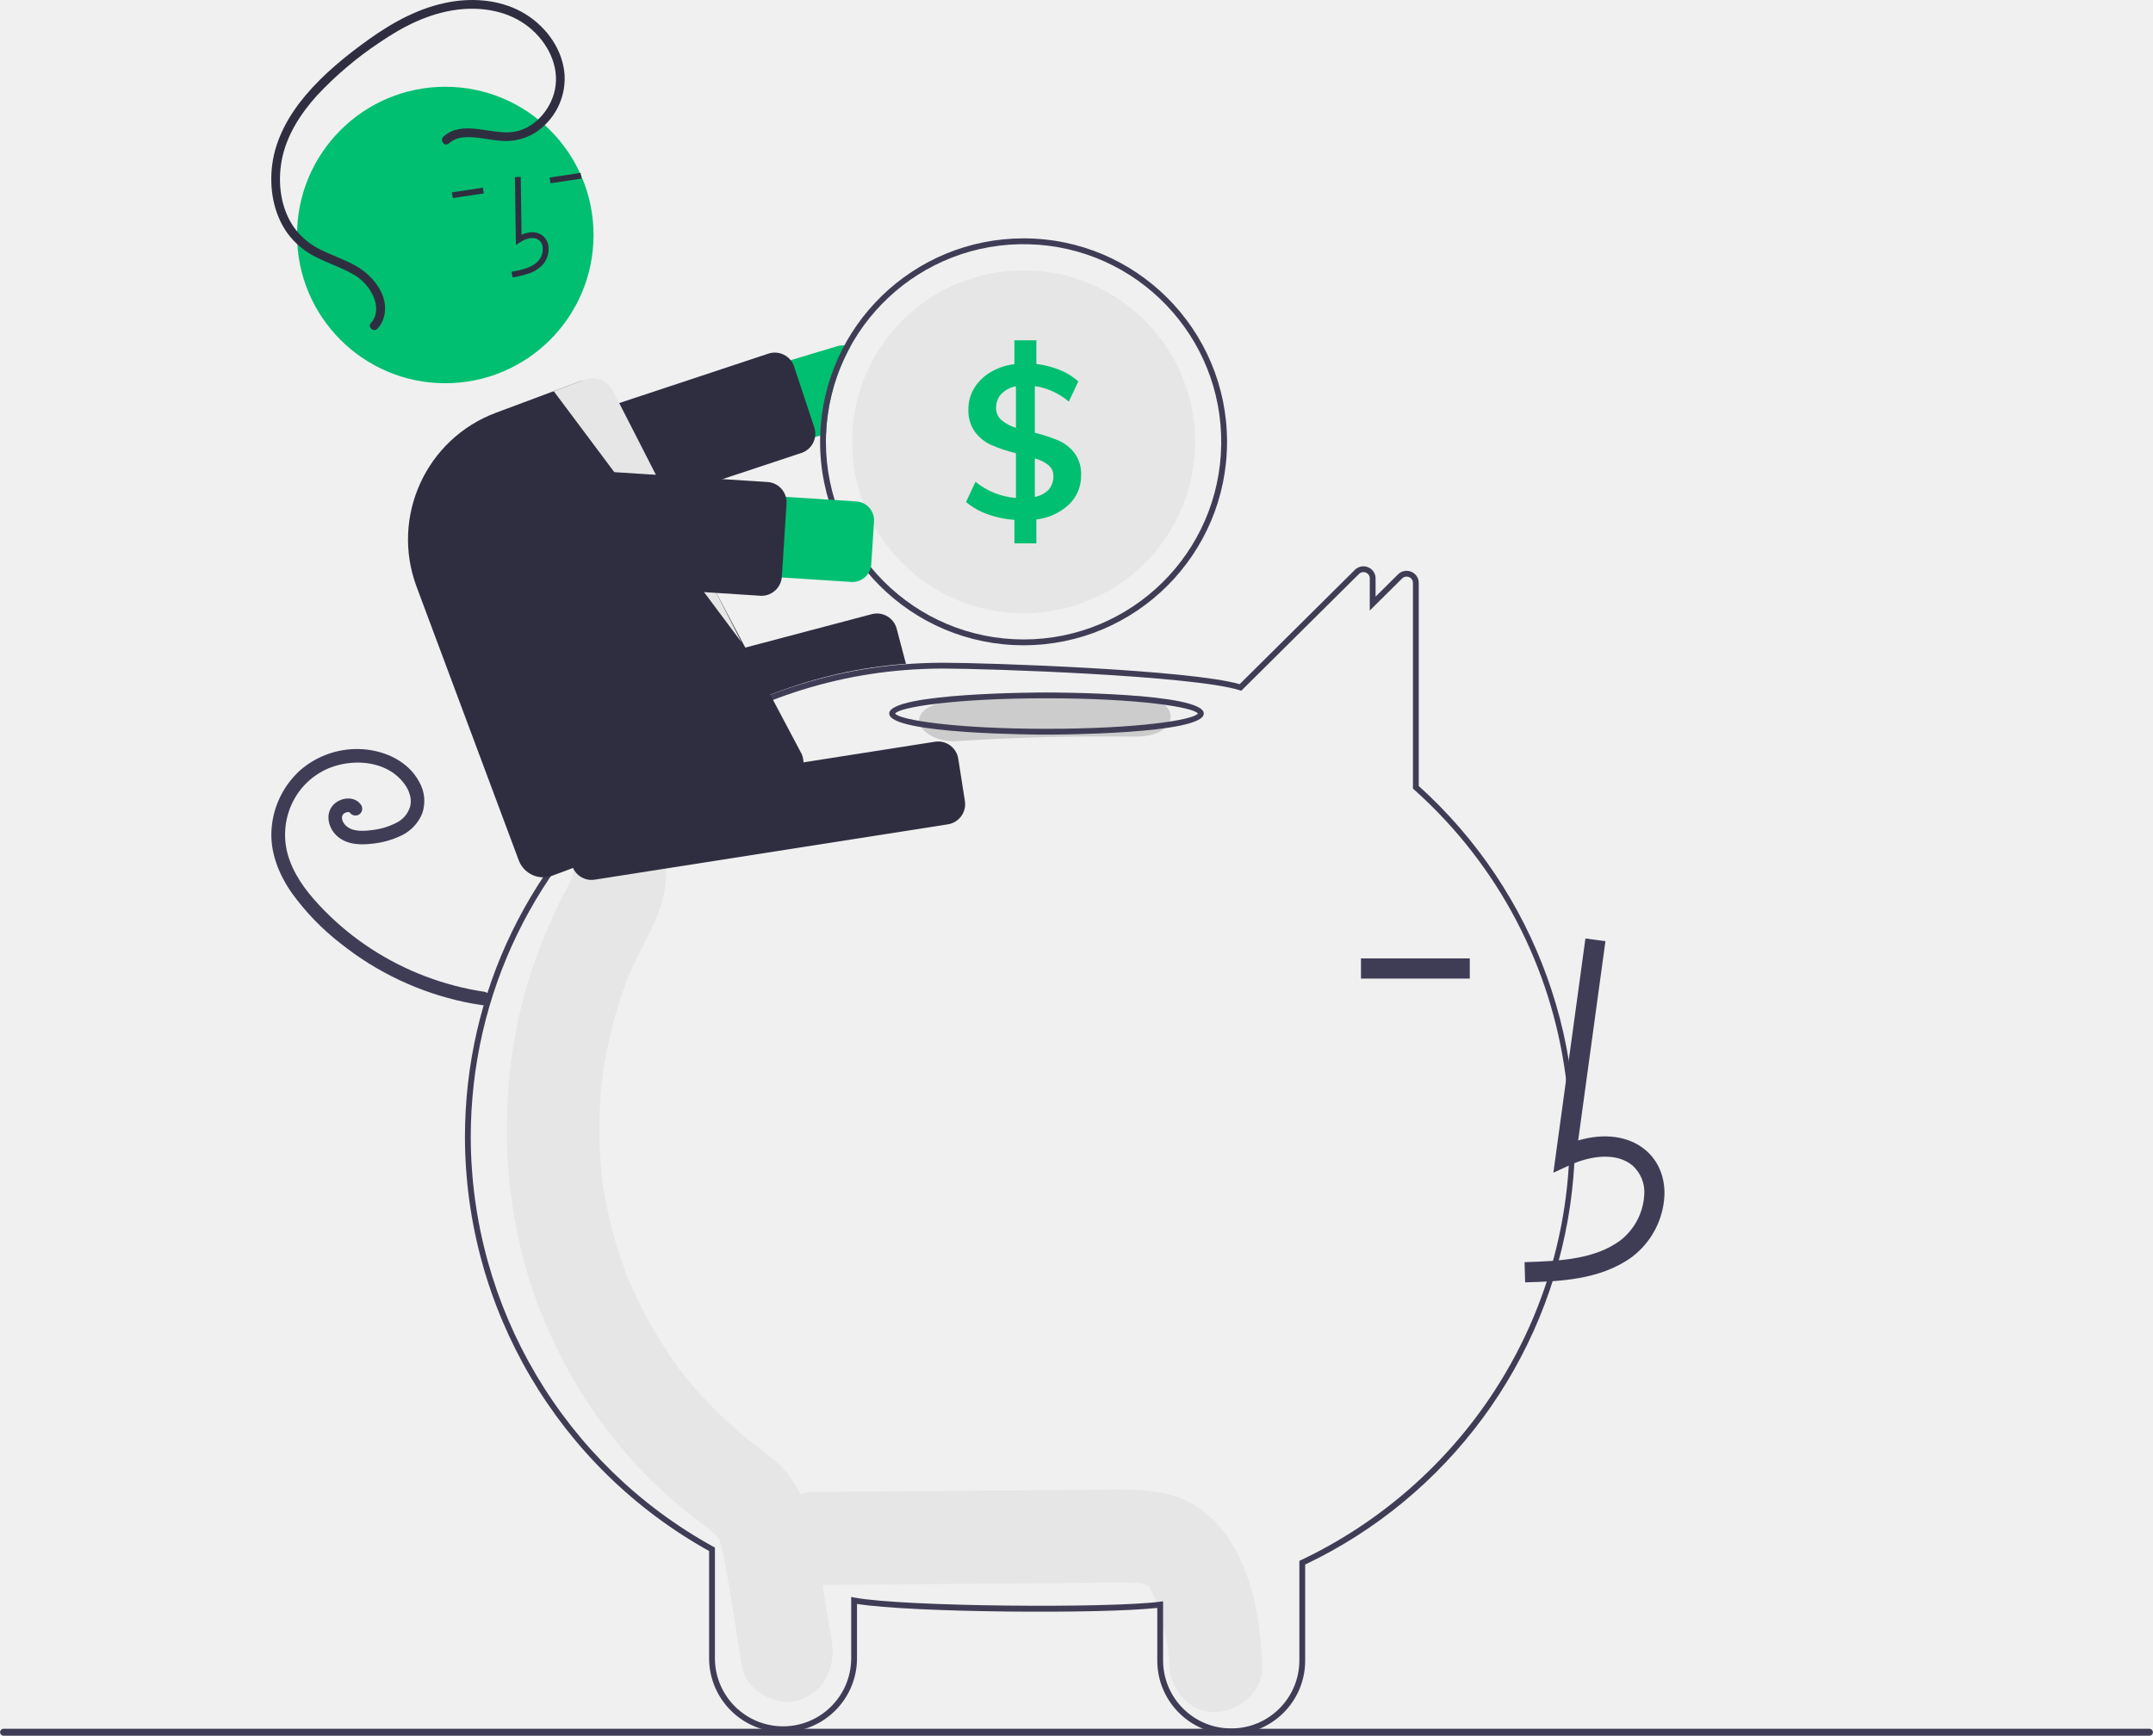
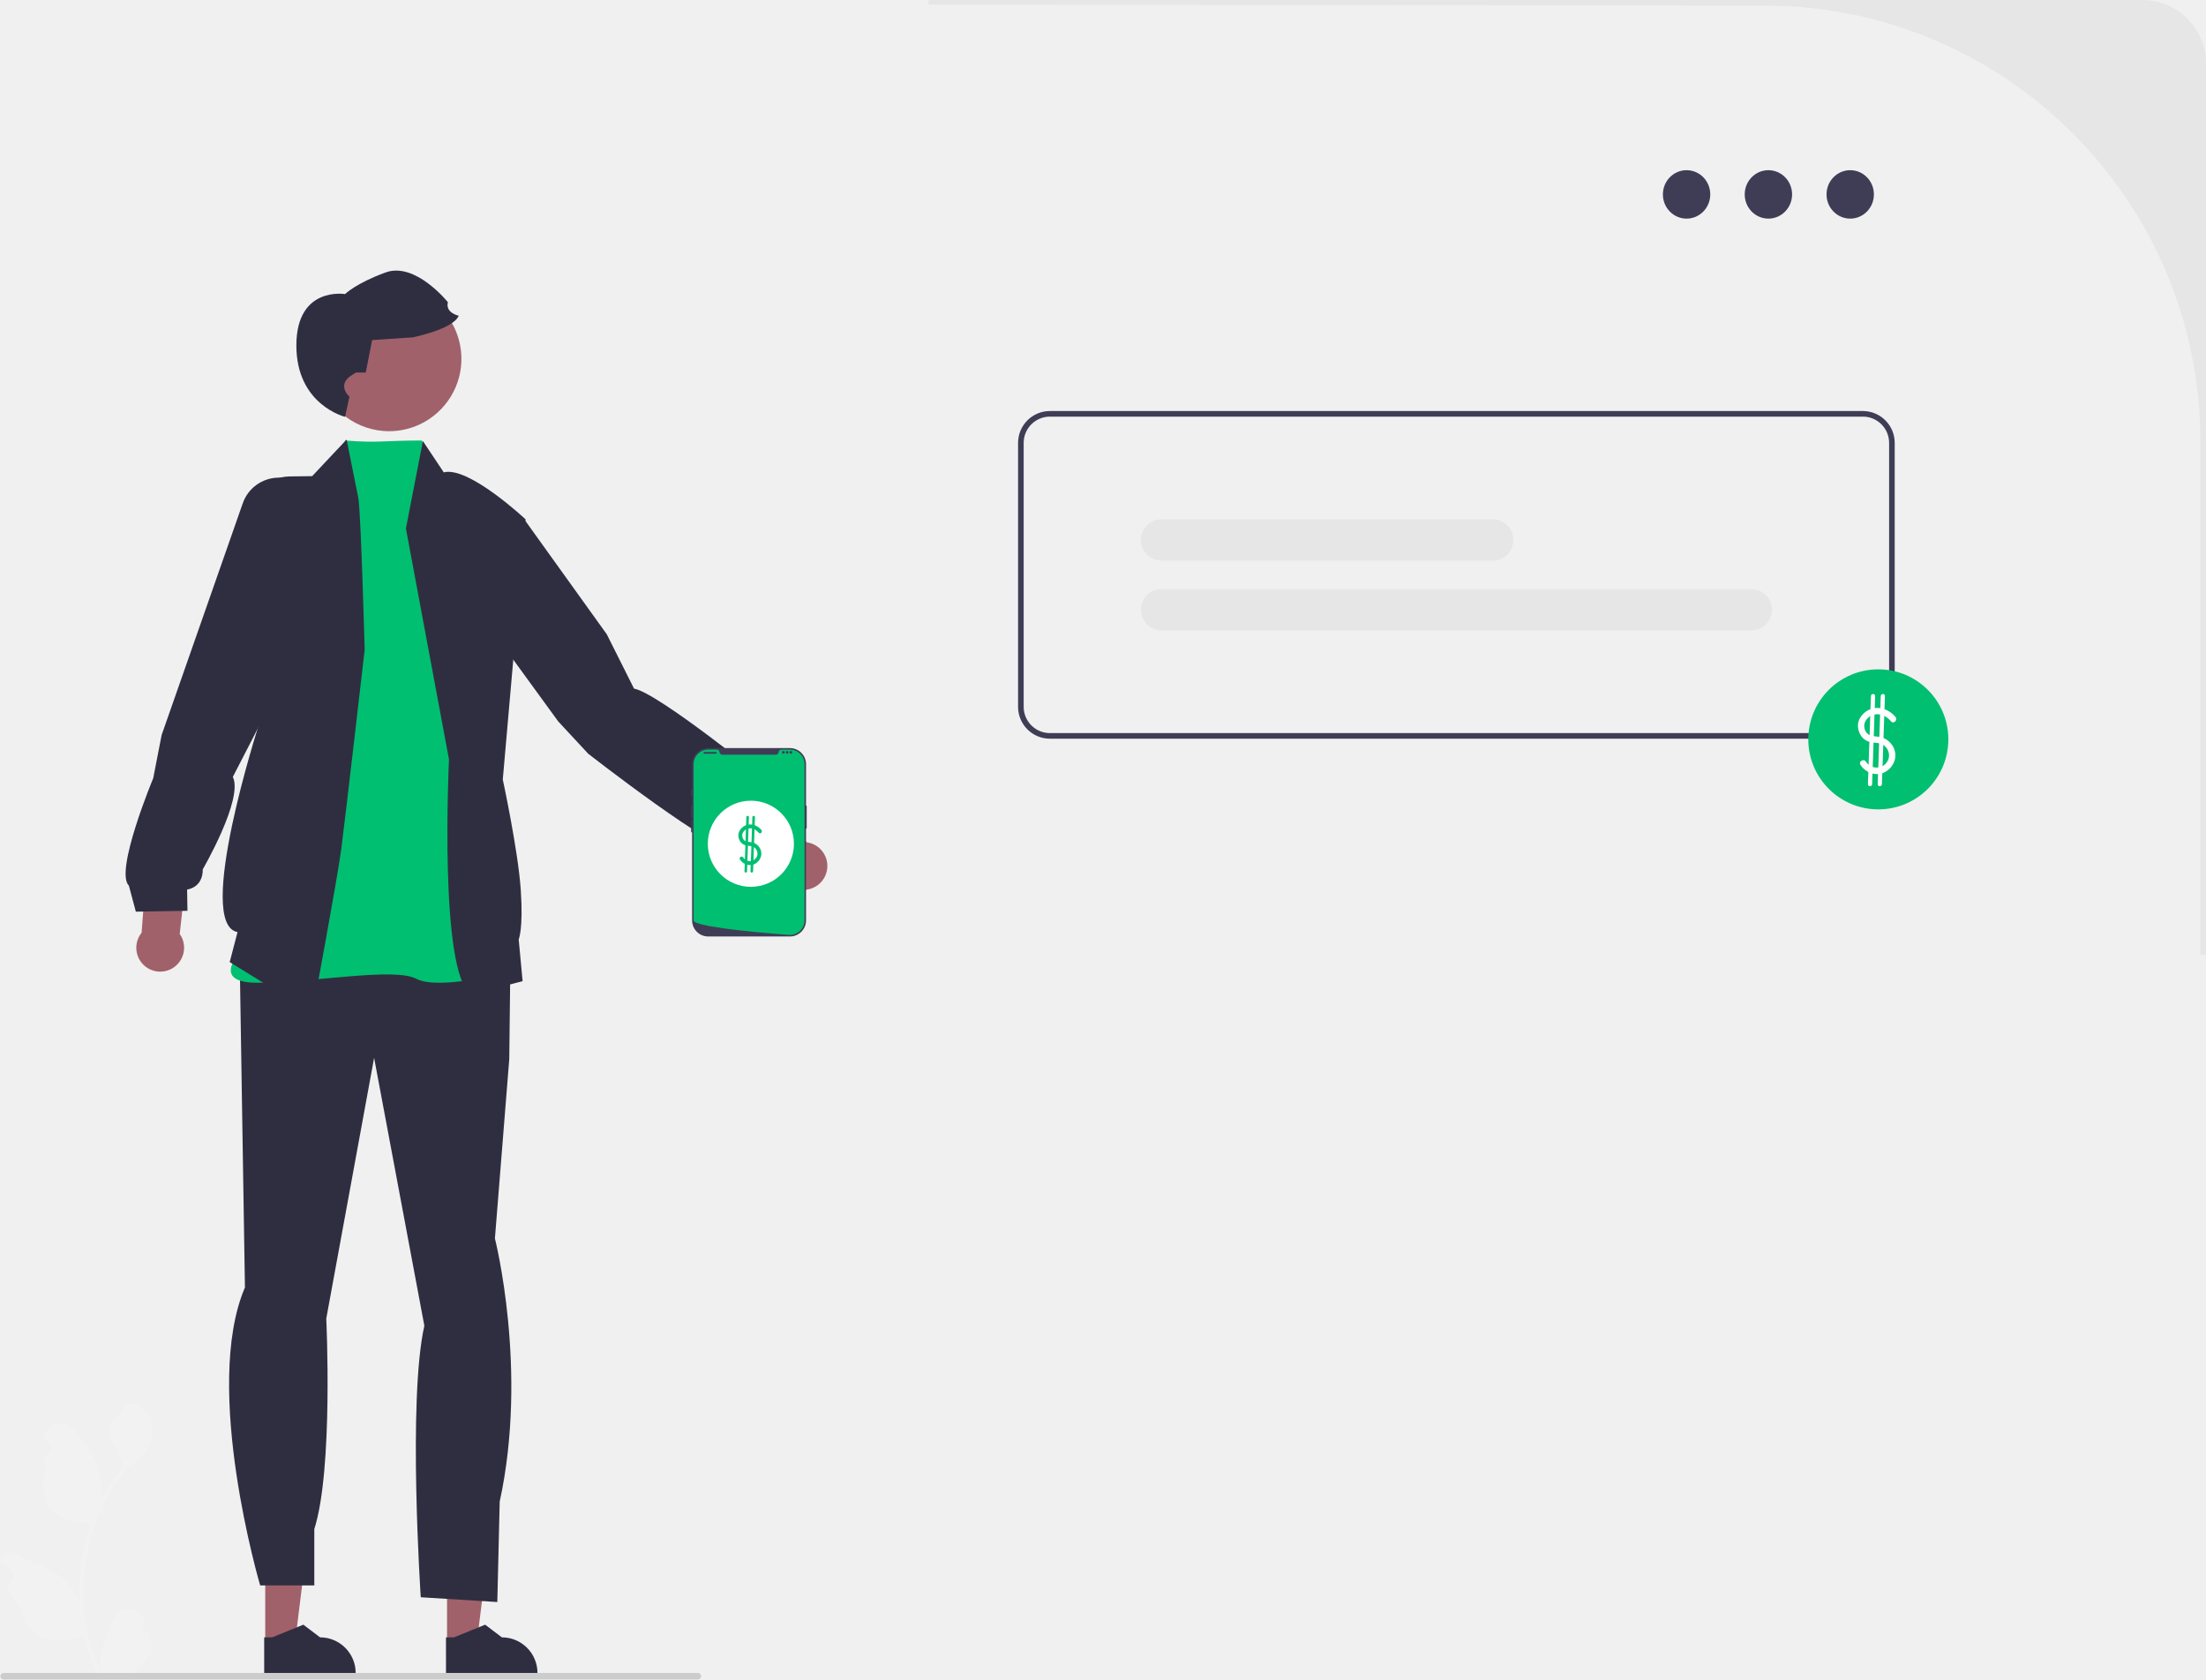
- <svg xmlns="http://www.w3.org/2000/svg" data-name="Layer 1" width="740.675" height="597.175" viewBox="0 0 740.675 597.175">
-   <path d="M651.612,679.719c-5.122-7.172-12.055-12.419-20.771-14.383-7.601-1.713-15.416-1.421-23.142-1.361l-97.692.753c-8.367.065-16.389,7.313-16,16,.386,8.614,7.032,16.069,16,16q42.926-.331,85.851-.662c6.747-.052,13.497-.174,20.244-.152,1.515.005,3.024.085,4.538.102.367.004.631.001.818-.007.047.014.086.027.147.044.79.217,1.6.366,2.394.572-.278.008.515.503.914.671.055.108.171.299.366.595.272.51,1.077,2.059,1.11,2.01a71.762,71.762,0,0,1,2.987,9.393c1.859,7.047,2.268,8.52,2.536,15.132.338,8.352,7.117,16.398,16,16,8.379-.375,16.363-7.042,16-16C663.3,709.333,660.651,692.377,651.612,679.719Z" transform="translate(-229.6623 -151.4124)" fill="#e6e6e6" />
-   <path d="M515.749,715.825c-1.835-11.12-3.635-22.246-5.505-33.36-1.898-11.274-5.774-21.598-14.548-28.997-2.344-1.977-4.775-3.823-7.216-5.663-.858-.647-1.715-1.295-2.563-1.956-.051-.04-.083-.064-.127-.099-.093-.08-.205-.176-.355-.303-3.657-3.095-7.19-6.327-10.556-9.763q-4.483-4.577-8.575-9.545-1.022-1.241-2.019-2.504c-.114-.145-.729-.94-1.135-1.459-.377-.519-1.066-1.457-1.182-1.621q-1.164-1.646-2.286-3.322a156.126,156.126,0,0,1-13.187-24.115q-.547-1.251-1.068-2.517c-.093-.258-.214-.588-.374-1.029-.741-2.038-1.481-4.074-2.159-6.137q-2.16-6.571-3.714-13.336-.768-3.34-1.383-6.715-.317-1.735-.593-3.478c-.03-.193-.21-1.446-.316-2.154-.078-.712-.224-1.972-.243-2.166q-.176-1.756-.312-3.516-.307-3.96-.415-7.933-.185-7.061.253-14.122c.166-2.645.402-5.282.693-7.915.018-.162.031-.29.044-.406.018-.118.038-.251.062-.417.215-1.455.442-2.908.695-4.356a159.294,159.294,0,0,1,3.739-16.313q1.088-3.809,2.363-7.555.568-1.663,1.173-3.314c-.026.071,1.182-3.016,1.198-3.119,4.795-11.329,12.638-21.657,12.648-34.526.007-8.713-7.364-17.06-16-16.657a16.625,16.625,0,0,0-16,16.657c0,.196-.001.363-.001.525-.081.271-.148.498-.208.698-.935,2.032-2.081,3.963-3.107,5.944-2.811,5.423-5.209,11.025-7.488,16.708a159.825,159.825,0,0,0-8.529,28.628,182.098,182.098,0,0,0-.968,65.04c6.204,37.813,26.662,74.009,55.103,98.339,2.468,2.111,4.997,4.152,7.549,6.151,1.056.827,2.121,1.639,3.191,2.446.506.381,2.602,2.034,1.68,1.233,1.982,1.692,2.817,2.543,3.326,3.789.074.288.174.678.311,1.211.359,1.405.7,2.808.983,4.233,2.476,12.451,4.196,25.112,6.264,37.644,1.421,8.611,12.022,14.215,19.682,11.634C513.49,733.312,517.272,725.051,515.749,715.825Z" transform="translate(-229.6623 -151.4124)" fill="#e6e6e6" />
-   <path d="M653.23,748.12a25.374,25.374,0,0,1-25.44-25.25V704.619c-19.109,2.139-84.543,1.644-103.3-1.37v18.892a25.441,25.441,0,0,1-50.88,0v-37.092a163.307,163.307,0,0,1-84-142.388c0-49.83,22.583-96.314,61.959-127.534a164.075,164.075,0,0,1,89.323-35.173c4.427-.347,8.881-.523,13.239-.523,15.352,0,84.619,2.372,101.998,7.372L695.756,347.48a4.16,4.16,0,0,1,4.55-.907,4.1,4.1,0,0,1,2.584,3.847v6.252l7.716-7.642a4.151,4.151,0,0,1,4.546-.908,4.102,4.102,0,0,1,2.587,3.848v69.865a162.759,162.759,0,0,1-39.07,267.866v33.169A25.374,25.374,0,0,1,653.23,748.12ZM629.79,702.351v20.52a23.441,23.441,0,0,0,46.88,0V688.438l.571-.271a162.456,162.456,0,0,0,66.531-58.182,160.325,160.325,0,0,0-27.699-206.96l-.332-.298V351.97a2.103,2.103,0,0,0-1.342-1.996,2.149,2.149,0,0,0-2.381.473l-11.127,11.021V350.42a2.103,2.103,0,0,0-1.342-1.996,2.154,2.154,0,0,0-2.385.477l-40.476,40.164-.575-.18c-16.156-5.057-86.513-7.454-101.982-7.454-4.306,0-8.707.174-13.082.517a162.075,162.075,0,0,0-88.237,34.746c-38.895,30.838-61.202,76.751-61.202,125.967A161.315,161.315,0,0,0,475.094,683.585l.516.286v38.27a23.441,23.441,0,0,0,46.88,0V700.854l1.185.223c16.856,3.171,87.832,3.671,104.985,1.421Z" transform="translate(-229.6623 -151.4124)" fill="#3f3d56" />
-   <path d="M517.66,270.53,406.92,303.81a13.882,13.882,0,0,0,7.99,26.59l96.91-29.13,2.03-.61a67.517,67.517,0,0,1,8.29-29.86,6.165,6.165,0,0,0-2-.52A6.367,6.367,0,0,0,517.66,270.53Z" transform="translate(-229.6623 -151.4124)" fill="#01bf71" />
-   <path d="M412.995,337.495a7.013,7.013,0,0,1-6.638-4.801l-6.925-20.896a6.999,6.999,0,0,1,4.443-8.847l90.131-29.87a7,7,0,0,1,8.847,4.442l6.925,20.896a6.976,6.976,0,0,1-4.193,8.759q-.125.047-.252.088l-90.129,29.869A7.003,7.003,0,0,1,412.995,337.495Z" transform="translate(-229.6623 -151.4124)" fill="#2f2e41" />
-   <path d="M581.79,233.42a70.031,70.031,0,0,0-69.97,67.85c-.02.71-.03,1.43-.03,2.15a70,70,0,1,0,70-70Zm0,138a68.071,68.071,0,0,1-68-68q0-1.395.06-2.76A67.998,67.998,0,1,1,581.79,371.42Z" transform="translate(-229.6623 -151.4124)" fill="#3f3d56" />
-   <path d="M640.79,303.42a59,59,0,0,1-118,0c0-1.87.09-3.71.26-5.53A59,59,0,0,1,640.79,303.42Z" transform="translate(-229.6623 -151.4124)" fill="#e6e6e6" />
-   <path d="M599.36,307.34a14.048,14.048,0,0,0-5.47-4.33,53.139,53.139,0,0,0-8.22-2.7V284.25a23.396,23.396,0,0,1,11.69,5.33l3.26-6.95a21.561,21.561,0,0,0-6.36-3.93,31.259,31.259,0,0,0-8.07-2.07v-8.14h-7.55v8.22a20.672,20.672,0,0,0-8.25,2.77,16.399,16.399,0,0,0-5.59,5.48,13.771,13.771,0,0,0-1.99,7.29,12.463,12.463,0,0,0,2.29,7.8,14.51,14.51,0,0,0,5.7,4.52,52.692,52.692,0,0,0,8.36,2.77v15.39A24.988,24.988,0,0,1,565.25,317.18l-3.26,6.96a24.58,24.58,0,0,0,7.44,4.22,34.161,34.161,0,0,0,9.21,1.92v8.07h7.55v-8.22a19.538,19.538,0,0,0,11.21-5.14,13.59,13.59,0,0,0,4.18-10.1A12.055,12.055,0,0,0,599.36,307.34Zm-20.2-8.73a14.499,14.499,0,0,1-5.03-2.7,5.32,5.32,0,0,1-1.78-4.18,6.726,6.726,0,0,1,1.82-4.81,9.202,9.202,0,0,1,4.99-2.59Zm11.25,21.28a8.557,8.557,0,0,1-4.74,2.47V309.12a13.24,13.24,0,0,1,4.74,2.37,4.658,4.658,0,0,1,1.63,3.7A6.804,6.804,0,0,1,590.41,319.89Z" transform="translate(-229.6623 -151.4124)" fill="#01bf71" />
-   <path d="M416.209,422.184a7.023,7.023,0,0,1-6.775-5.216l-3.77-14.27a7.004,7.004,0,0,1,4.975-8.551l118.941-31.43a7.015,7.015,0,0,1,8.551,4.985l3.194,12.09-.598.046a160.163,160.163,0,0,0-84.108,31.871l-.173.084-38.46,10.16A6.963,6.963,0,0,1,416.209,422.184Z" transform="translate(-229.6623 -151.4124)" fill="#2f2e41" />
-   <path d="M396.51,492.671a98.108,98.108,0,0,1-39.122-14.792A95.527,95.527,0,0,1,341.214,464.65c-4.828-4.924-9.447-10.521-11.838-17.079a25.299,25.299,0,0,1,.331-18.769,24.334,24.334,0,0,1,13.169-13.126c5.99-2.389,13.226-2.644,19.055-.028a17.089,17.089,0,0,1,6.964,5.606,11.435,11.435,0,0,1,1.81,3.758,7.674,7.674,0,0,1,.09,3.759,9.016,9.016,0,0,1-4.774,5.723,24.068,24.068,0,0,1-8.152,2.486c-2.86.39-6.969.745-9.268-1.551a4.669,4.669,0,0,1-1.093-1.611,3.114,3.114,0,0,1-.172-1.458c-.034.217.139-.472.129-.445-.036.102-.194.35.03-.031a3.397,3.397,0,0,1,.233-.363c-.076.098-.243.262.055-.019a1.962,1.962,0,0,1,.914-.564c.138-.04.279-.072.418-.11.353-.096-.352.005.009-.006.139-.004.28-.001.419-.007.354-.016-.349-.097-.01-.011.132.033.262.065.392.106.282.089-.2-.207-.009.014.224.259-.235-.252.019-.001a4.624,4.624,0,0,1,.358.394,2.359,2.359,0,0,0,3.315,0,2.399,2.399,0,0,0,0-3.315c-2.311-2.865-6.877-2.157-9.215.264-2.982,3.088-1.801,7.983,1.1,10.678,3.284,3.051,7.934,3.263,12.158,2.751a29.817,29.817,0,0,0,10.269-2.902,14.398,14.398,0,0,0,7.024-7.588,13.174,13.174,0,0,0-1.056-10.769c-3.729-7.011-11.452-10.606-19.084-11.228a29.812,29.812,0,0,0-21.819,7.163,30.154,30.154,0,0,0-9.888,20.075c-.666,7.996,2.436,15.761,6.959,22.214a84.627,84.627,0,0,0,16.779,17.353,102.473,102.473,0,0,0,42.812,20.191q2.792.577,5.615.988a2.421,2.421,0,0,0,2.883-1.637,2.361,2.361,0,0,0-1.637-2.883Z" transform="translate(-229.6623 -151.4124)" fill="#3f3d56" />
-   <path d="M619.895,390.794q-30.663-.433-61.133,1.556c-6.943.453-12.951,2.907-12.951,7.032,0,3.449,5.96,7.489,12.951,7.032q30.454-1.989,61.133-1.556C636.569,405.094,636.559,391.029,619.895,390.794Z" transform="translate(-229.6623 -151.4124)" fill="#ccc" />
-   <path d="M589.682,404.162c-2.209,0-54.106-.083-54.106-7.251,0-7.168,51.896-7.25,54.106-7.25s54.106.083,54.106,7.25C643.787,404.079,591.891,404.162,589.682,404.162Zm-52.076-7.251c1.42,2.173,20.496,5.251,52.076,5.251s50.656-3.078,52.076-5.251c-1.42-2.173-20.496-5.25-52.076-5.25S539.025,394.738,537.605,396.911Z" transform="translate(-229.6623 -151.4124)" fill="#3f3d56" />
-   <path d="M754.336,592.612c11.488-.319,25.786-.718,36.801-8.764a28.262,28.262,0,0,0,11.121-21.103c.225-6.355-2.071-11.901-6.465-15.614-5.753-4.861-14.154-6.002-23.207-3.341l9.38-68.548-6.886-.943L764.052,554.885l5.75-2.639c6.666-3.058,15.817-4.614,21.504.192a12.215,12.215,0,0,1,4.006,10.062,21.361,21.361,0,0,1-8.275,15.735c-8.572,6.261-19.969,7.069-32.895,7.43Z" transform="translate(-229.6623 -151.4124)" fill="#3f3d56" />
-   <rect x="468.203" y="329.741" width="37.432" height="6.95" fill="#3f3d56" />
-   <path d="M433.148,454.15a7.012,7.012,0,0,1-6.904-5.917L423.959,433.651a7.008,7.008,0,0,1,5.832-8L551.322,406.609a7.007,7.007,0,0,1,7.999,5.832l2.285,14.582a7.007,7.007,0,0,1-5.832,8l-121.531,19.042A7.096,7.096,0,0,1,433.148,454.15Z" transform="translate(-229.6623 -151.4124)" fill="#2f2e41" />
-   <circle cx="153.189" cy="80.855" r="51" fill="#01bf71" />
-   <path d="M411.727,245.463a12.095,12.095,0,0,0,4.367-2.676,8.133,8.133,0,0,0,2.255-6.483,5.472,5.472,0,0,0-2.512-4.164c-1.846-1.135-4.285-1.092-6.747.049l-.284-19.908-2.0.028.334,23.404,1.522-.998c1.765-1.156,4.302-1.994,6.127-.872a3.514,3.514,0,0,1,1.573,2.69,6.146,6.146,0,0,1-1.676,4.834c-2.168,2.151-5.377,2.872-9.039,3.531l.354,1.968A32.963,32.963,0,0,0,411.727,245.463Z" transform="translate(-229.6623 -151.4124)" fill="#2f2e41" />
-   <rect x="418.838" y="211.679" width="10.772" height="2" transform="translate(-256.7253 -85.49311) rotate(-8.61162)" fill="#2f2e41" />
-   <rect x="385.221" y="216.769" width="10.772" height="2" transform="translate(-257.8664 -90.46937) rotate(-8.61162)" fill="#2f2e41" />
-   <path d="M416.555,453.258a9.03,9.03,0,0,1-8.434-5.855L372.957,353.235a46.532,46.532,0,0,1,27.284-59.802L428.833,282.756a8.958,8.958,0,0,1,6.878.239,8.832,8.832,0,0,1,4.675,4.986L505.523,410.964a9.002,9.002,0,0,1-5.257,11.638L419.7,452.687A8.976,8.976,0,0,1,416.555,453.258Z" transform="translate(-229.6623 -151.4124)" fill="#2f2e41" />
-   <path d="M420.158,285.995l64.629,86.426L441.056,286.902a8.079,8.079,0,0,0-10.349-4.846Z" transform="translate(-229.6623 -151.4124)" fill="#e6e6e6" />
-   <path d="M522.49,351.63l-115.395-7.433a13.879,13.879,0,1,1,1.784-27.701l115.395,7.433a6.499,6.499,0,0,1,6.069,6.904l-.949,14.729a6.501,6.501,0,0,1-6.905,6.069Z" transform="translate(-229.6623 -151.4124)" fill="#01bf71" />
-   <path d="M491.655,356.395q-.229,0-.458-.015h-0l-94.756-6.104a6.999,6.999,0,0,1-6.536-7.435l1.62-25.158a7,7,0,0,1,7.436-6.535l94.756,6.103a7.008,7.008,0,0,1,6.535,7.435l-1.62,25.159a7.019,7.019,0,0,1-4.546,6.111A6.926,6.926,0,0,1,491.655,356.395Z" transform="translate(-229.6623 -151.4124)" fill="#2f2e41" />
-   <path d="M382.267,198.353c6.709-5.77,15.923-.608,23.617-1.512,7.361-.865,13.174-7.468,14.659-14.482,1.732-8.184-2.516-16.383-8.777-21.486-6.857-5.589-15.952-7.193-24.57-6.159-9.878,1.185-18.911,5.789-27.017,11.359a121.85,121.85,0,0,0-21.442,18.169c-5.751,6.352-10.624,13.923-12.18,22.47-1.414,7.768-.334,16.375,4.258,22.955a24.205,24.205,0,0,0,9.474,7.805c3.937,1.933,8.138,3.316,11.952,5.502,5.768,3.305,11.374,10.159,9.567,17.291a9.793,9.793,0,0,1-2.226,4.19c-1.291,1.433-3.619-.461-2.325-1.897,2.273-2.523,2.183-5.888.972-8.9a16.272,16.272,0,0,0-7.233-7.954c-3.993-2.283-8.401-3.692-12.494-5.772a27.023,27.023,0,0,1-9.911-8.214c-4.898-6.807-6.363-15.666-5.253-23.861,1.202-8.868,5.759-16.927,11.471-23.68,6.216-7.349,13.852-13.571,21.652-19.159,8.37-5.997,17.617-11.067,27.85-12.9,8.87-1.59,18.485-.611,26.241,4.223,7.24,4.512,12.792,12.274,13.344,20.947a22.235,22.235,0,0,1-10.376,19.942,19.101,19.101,0,0,1-11.41,2.643c-4.262-.273-8.527-1.578-12.816-1.215a8.941,8.941,0,0,0-5.268,2.128c-1.466,1.261-3.213-1.181-1.759-2.431Z" transform="translate(-229.6623 -151.4124)" fill="#2f2e41" />
-   <path d="M969.147,748.588H230.853a1.191,1.191,0,0,1,0-2.381H969.147a1.191,1.191,0,0,1,0,2.381Z" transform="translate(-229.6623 -151.4124)" fill="#3f3d56" />
+ <svg xmlns="http://www.w3.org/2000/svg" width="804.906" height="612.823" viewBox="0 0 804.906 612.823">
+   <g>
+     <path d="M338.914,0l-.372,1.672,305.229,.372c87.864,0,159.091,71.227,159.091,159.091v187.337h2.044V23.187C804.906,10.381,794.525,0,781.719,0H338.914Z" fill="#e6e6e6" />
+     <ellipse cx="675.091" cy="70.936" rx="8.642" ry="8.835" fill="#3f3d56" />
+     <ellipse cx="645.238" cy="70.936" rx="8.642" ry="8.835" fill="#3f3d56" />
+     <ellipse cx="615.384" cy="70.936" rx="8.642" ry="8.835" fill="#3f3d56" />
+     <g>
+       <path d="M544.666,204.554h-120.865c-4.146,0-7.52-3.374-7.52-7.52s3.374-7.52,7.52-7.52h120.865c4.146,0,7.52,3.374,7.52,7.52s-3.374,7.52-7.52,7.52Z" fill="#e6e6e6" />
+       <path d="M638.99,230.006h-215.189c-4.146,0-7.52-3.374-7.52-7.52s3.374-7.52,7.52-7.52h215.189c4.146,0,7.52,3.374,7.52,7.52s-3.374,7.52-7.52,7.52Z" fill="#e6e6e6" />
+     </g>
+     <path d="M679.711,269.542H383.081c-6.404,0-11.614-5.21-11.614-11.614v-96.335c0-6.404,5.21-11.614,11.614-11.614h296.63c6.404,0,11.614,5.21,11.614,11.614v96.335c0,6.404-5.21,11.614-11.614,11.614Zm-296.63-117.52c-5.277,0-9.57,4.293-9.57,9.57v96.335c0,5.277,4.293,9.57,9.57,9.57h296.63c5.277,0,9.57-4.293,9.57-9.57v-96.335c0-5.277-4.293-9.57-9.57-9.57H383.081Z" fill="#3f3d56" />
+     <g>
+       <circle cx="685.343" cy="269.785" r="25.548" fill="#01bf71" />
+       <path d="M691.602,261.591c-2.044-2.465-5.455-3.92-8.625-2.993-2.903,.849-5.32,3.598-5.049,6.735,.126,1.456,.719,2.855,1.739,3.912,1.152,1.194,2.62,1.606,4.231,1.742,1.719,.145,3.194,.401,4.338,1.817,.995,1.232,1.306,2.865,.736,4.355-1.355,3.539-6.149,3.952-8.153,.769-.787-1.249-2.777-.097-1.985,1.161,1.634,2.595,4.956,4.024,7.942,3.053,2.904-.944,5.037-3.955,4.767-7.035-.28-3.198-2.827-5.834-5.991-6.267-1.667-.228-3.411-.046-4.538-1.537-.881-1.166-1.07-2.777-.404-4.084,.813-1.594,2.581-2.596,4.351-2.6,2.009-.004,3.765,1.091,5.015,2.599,.945,1.14,2.564-.494,1.626-1.626h0Z" fill="#fff" />
+       <path d="M682.655,253.977l-1.105,32.158c-.034,.987,1.499,.985,1.533,0l1.105-32.158c.034-.987-1.499-.985-1.533,0h0Z" fill="#fff" />
+       <path d="M686.23,253.977l-1.105,32.158c-.034,.987,1.499,.985,1.533,0l1.105-32.158c.034-.987-1.499-.985-1.533,0h0Z" fill="#fff" />
+     </g>
+   </g>
+   <g>
+     <g>
+       <polygon points="96.777 599.545 107.631 599.544 112.795 557.676 96.775 557.677 96.777 599.545" fill="#a0616a" />
+       <path d="M96.395,610.869l33.379-.001v-.422c-0-7.175-5.817-12.992-12.992-12.992h-.001l-6.097-4.626-11.376,4.626-2.914,0,.001,13.415Z" fill="#2f2e41" />
+     </g>
+     <g>
+       <polygon points="163.112 599.545 173.966 599.544 179.13 557.676 163.109 557.677 163.112 599.545" fill="#a0616a" />
+       <path d="M162.729,610.869l33.379-.001v-.422c-0-7.175-5.817-12.992-12.992-12.992h-.001l-6.097-4.626-11.376,4.626-2.914,0,.001,13.415Z" fill="#2f2e41" />
+     </g>
+     <path d="M87.188,333.194l99.265-2.76-.636,56.002-5.237,65.462s12.22,48.005,1.746,96.011l-.873,36.659-27.93-1.746s-4.801-72.008,1.309-99.066l-18.329-97.757-17.457,95.138s2.618,54.988-4.364,76.809v20.566h-19.749s-21.274-72.063-5.563-108.722l-2.182-136.597Z" fill="#2f2e41" />
+     <path d="M158.585,170.457s-2.679-6.721-4.679-9.721c-14,0-15.779,.962-28,0l-33.924,182.131s-18.65,15.717,1.829,15.717,50.008-5.715,58.105-1.429,33.815-2.381,33.815-2.381l-27.147-184.317Z" fill="#01bf71" />
+     <path d="M126.465,160.375l-12.559,13.361-8.294,.11c-7.671,.101-13.819,6.38-13.76,14.052l2.601,76.537s-23.503,72.811-7.786,75.669l-2.858,10.954,30.149,18.575s9.144-48.912,10.573-59.866,8.53-72.687,8.53-72.687c0,0-1.386-50.783-2.338-55.487l-4.258-21.217Z" fill="#2f2e41" />
+     <path d="M154.299,160.932l-6.192,31.91,15.717,84.3s-3.81,78.108,8.097,85.729l18.764-4.858-1.429-15.241s1.715-3.715,.763-18.003c-.953-14.288-6.566-40.334-6.566-40.334l8.313-94.927s-20.798-19.527-29.848-17.146l-7.62-11.43Z" fill="#2f2e41" />
+     <g>
+       <path d="M51.667,340.345l1.937-25.983,14.997-.965-3.025,27.398c.485,.688,.879,1.457,1.156,2.299,1.506,4.575-.983,9.505-5.558,11.01-4.575,1.506-9.505-.983-11.01-5.558-.96-2.918-.291-5.976,1.503-8.202Z" fill="#a0616a" />
+       <path d="M109.417,174.158l-7.901,.131c-5.84,.097-11.001,3.823-12.931,9.335l-29.607,84.572-3.073,15.77s-14.203,34.055-8.878,39.207l2.539,9.485,18.833-.312-.129-7.771s5.751-.54,5.723-7.386c0,0,14.904-25.671,10.96-33.703l10.153-19.698,14.309-89.629Z" fill="#2f2e41" />
+     </g>
+     <g>
+       <path d="M294.395,307.348l-19.112-17.708-11.639,9.507,20.873,18.003c.114,.834,.349,1.666,.719,2.47,2.013,4.376,7.192,6.291,11.568,4.278,4.376-2.013,6.291-7.192,4.278-11.568-1.284-2.791-3.856-4.574-6.686-4.982Z" fill="#a0616a" />
+       <path d="M179.693,180.077l-9.586,37.031,33.572,46.137,10.931,11.775s47.077,36.779,54.377,35.512l9.159,3.538,10.845-15.4-6.355-4.475s2.952-4.964-2.595-8.976c0,0-39.889-32.405-48.703-33.952l-9.932-19.81-30.35-42.279-11.361-9.101Z" fill="#2f2e41" />
+     </g>
+     <path d="M156.851,152.737c-.131,.105-.253,.184-.385,.262-1.014,.673-2.072,1.276-3.182,1.792-.018,.018-.044,.026-.07,.035-2.002,.944-4.161,1.652-6.442,2.072-2.334,.428-4.65,.542-6.905,.358-11.617-.918-21.616-9.51-23.836-21.511-.743-4.003-.533-7.954,.454-11.634,2.561-9.51,10.367-17.185,20.698-19.099,14.326-2.648,28.084,6.818,30.733,21.144,1.958,10.594-2.71,20.882-11.066,26.581Z" fill="#a0616a" />
+     <path d="M125.907,152.093l1.591-7.349s-4.332-3.77,0-7.276l2.357-1.531h3.599l2.324-11.848,14.809-.987s14.809-2.962,16.784-7.898c0,0-4.936-.987-3.949-4.936,0,0-11.848-14.809-22.708-10.86-10.86,3.949-14.809,7.898-14.809,7.898,0,0-17.771-2.962-17.771,18.759s17.772,26.03,17.772,26.03Z" fill="#2f2e41" />
+     <g>
+       <path d="M288.231,341.713h-29.836c-3.235,0-5.866-2.632-5.866-5.866v-57.011c0-3.235,2.632-5.866,5.866-5.866h29.836c3.235,0,5.866,2.632,5.866,5.866v57.011c0,3.235-2.632,5.866-5.866,5.866Z" fill="#3f3d56" />
+       <path d="M294.097,293.94c-.137,0-.248,.111-.248,.248v7.941c0,.137,.111,.248,.248,.248s.248-.111,.248-.248v-7.941c0-.137-.111-.248-.248-.248Z" fill="#3f3d56" />
+       <path d="M293.539,278.836v57.01c0,2.816-2.191,5.119-4.962,5.297h-.001c-.041,.002-.082,.005-.124,.006-.073,.004-.146,.005-.221,.005,0,0-.273-.02-.772-.057-.504-.037-1.237-.093-2.152-.166-.274-.021-.563-.045-.869-.069-.608-.05-1.276-.104-1.992-.166-.285-.024-.581-.05-.882-.076-1.541-.133-3.267-.288-5.088-.464-.308-.029-.618-.058-.931-.089-.082-.009-.165-.016-.248-.025-1.298-.128-2.632-.266-3.971-.412-.083-.009-.166-.017-.248-.026-2.307-.254-4.622-.531-6.789-.829-1.666-.228-3.245-.469-4.662-.718-.462-.082-.906-.164-1.33-.247-.083-.016-.166-.032-.248-.05-2.999-.601-4.963-1.248-4.963-1.913v-57.01c0-2.932,2.376-5.308,5.308-5.308h3.169c.506,0,.913,.395,.957,.9,.004,.034,.007,.067,.014,.101,.092,.508,.557,.861,1.073,.861h19.409c.516,0,.982-.354,1.073-.861,.006-.034,.01-.067,.014-.101,.043-.505,.45-.9,.957-.9h3.169c2.932,0,5.308,2.376,5.308,5.308Z" fill="#01bf71" />
+       <path d="M252.405,287.984c-.137,0-.248,.111-.248,.248v1.985c0,.137,.111,.248,.248,.248s.248-.111,.248-.248v-1.985c0-.137-.111-.248-.248-.248Z" fill="#3f3d56" />
+       <path d="M252.405,293.94c-.137,0-.248,.111-.248,.248v3.847c0,.137,.111,.248,.248,.248s.248-.111,.248-.248v-3.847c0-.137-.111-.248-.248-.248Z" fill="#3f3d56" />
+       <path d="M252.405,299.399c-.137,0-.248,.111-.248,.248v3.847c0,.137,.111,.248,.248,.248s.248-.111,.248-.248v-3.847c0-.137-.111-.248-.248-.248Z" fill="#3f3d56" />
+       <rect x="256.686" y="274.396" width="4.839" height=".62" rx=".31" ry=".31" fill="#3f3d56" />
+       <circle cx="285.846" cy="274.52" r=".496" fill="#3f3d56" />
+       <circle cx="287.211" cy="274.52" r=".496" fill="#3f3d56" />
+       <circle cx="288.576" cy="274.52" r=".496" fill="#3f3d56" />
+     </g>
+     <g>
+       <circle cx="273.973" cy="307.882" r="15.711" fill="#fff" />
+       <path d="M277.822,302.843c-1.257-1.516-3.355-2.41-5.304-1.841-1.785,.522-3.271,2.213-3.105,4.142,.077,.895,.442,1.756,1.069,2.406,.708,.734,1.611,.988,2.602,1.071,1.057,.089,1.964,.246,2.668,1.117,.612,.757,.803,1.762,.453,2.678-.833,2.177-3.781,2.43-5.014,.473-.484-.768-1.708-.059-1.221,.714,1.005,1.596,3.048,2.474,4.884,1.878,1.786-.58,3.098-2.432,2.932-4.326-.172-1.967-1.738-3.588-3.684-3.854-1.025-.14-2.097-.028-2.791-.945-.542-.717-.658-1.708-.249-2.511,.5-.98,1.587-1.597,2.675-1.599,1.236-.002,2.315,.671,3.084,1.598,.581,.701,1.577-.304,1-1h0Z" fill="#01bf71" />
+       <path d="M272.32,298.161l-.679,19.776c-.021,.607,.922,.606,.943,0l.679-19.776c.021-.607-.922-.606-.943,0h0Z" fill="#01bf71" />
+       <path d="M274.519,298.161l-.679,19.776c-.021,.607,.922,.606,.943,0l.679-19.776c.021-.607-.922-.606-.943,0h0Z" fill="#01bf71" />
+     </g>
+   </g>
+   <path d="M54.259,595.49c-2.066,.129-3.208-2.437-1.645-3.933l.155-.618c-.02-.05-.041-.099-.062-.148-2.089-4.982-9.17-4.947-11.241,.042-1.839,4.428-4.179,8.864-4.756,13.546-.258,2.067-.142,4.172,.316,6.2-4.308-9.411-6.575-19.687-6.575-30.021,0-2.597,.142-5.193,.433-7.783,.239-2.119,.568-4.224,.995-6.31,2.306-11.277,7.299-22.018,14.5-30.99,3.462-1.892,6.349-4.851,8.093-8.397,.626-1.279,1.117-2.655,1.35-4.056-.394,.052-1.486-5.949-1.188-6.317-.549-.833-1.532-1.247-2.131-2.06-2.982-4.043-7.091-3.337-9.236,2.157-4.582,2.313-4.627,6.148-1.815,9.837,1.789,2.347,2.035,5.522,3.604,8.035-.162,.207-.329,.407-.491,.614-2.961,3.798-5.522,7.88-7.681,12.169,.61-4.766-.291-10.508-1.826-14.21-1.748-4.217-5.025-7.769-7.91-11.415-3.466-4.379-10.573-2.468-11.184,3.083-.006,.054-.012,.107-.017,.161,.429,.242,.848,.499,1.259,.77,2.339,1.547,1.531,5.174-1.241,5.602l-.063,.01c.155,1.544,.42,3.074,.807,4.579-3.702,14.316,4.29,19.53,15.701,19.764,.252,.129,.497,.258,.749,.381-1.156,3.255-2.08,6.594-2.764,9.979-.614,2.99-1.04,6.013-1.279,9.049-.297,3.83-.271,7.68,.052,11.503l-.019-.136c-.82-4.211-3.107-8.145-6.427-10.87-4.946-4.063-11.933-5.559-17.268-8.824-2.568-1.572-5.859,.459-5.411,3.437l.022,.143c.794,.323,1.569,.698,2.319,1.117,.429,.242,.848,.499,1.259,.77,2.339,1.547,1.531,5.174-1.241,5.602l-.063,.01c-.045,.006-.084,.013-.129,.019,1.363,3.236,3.262,6.239,5.639,8.829,2.315,12.497,12.256,13.683,22.89,10.044h.006c1.163,5.064,2.861,10.011,5.044,14.726h18.02c.065-.2,.123-.407,.181-.607-1.666,.103-3.346,.006-4.986-.297,1.337-1.641,2.674-3.294,4.011-4.935,.032-.032,.058-.065,.084-.097,.678-.84,1.363-1.673,2.041-2.512l0-.001c.042-2.578-.267-5.147-.879-7.64l-.001-0Z" fill="#f2f2f2" />
+   <path d="M255.81,611.633c0,.66-.53,1.19-1.19,1.19H1.33c-.66,0-1.19-.53-1.19-1.19,0-.66,.53-1.19,1.19-1.19H254.62c.66,0,1.19,.53,1.19,1.19Z" fill="#ccc" />
</svg>
